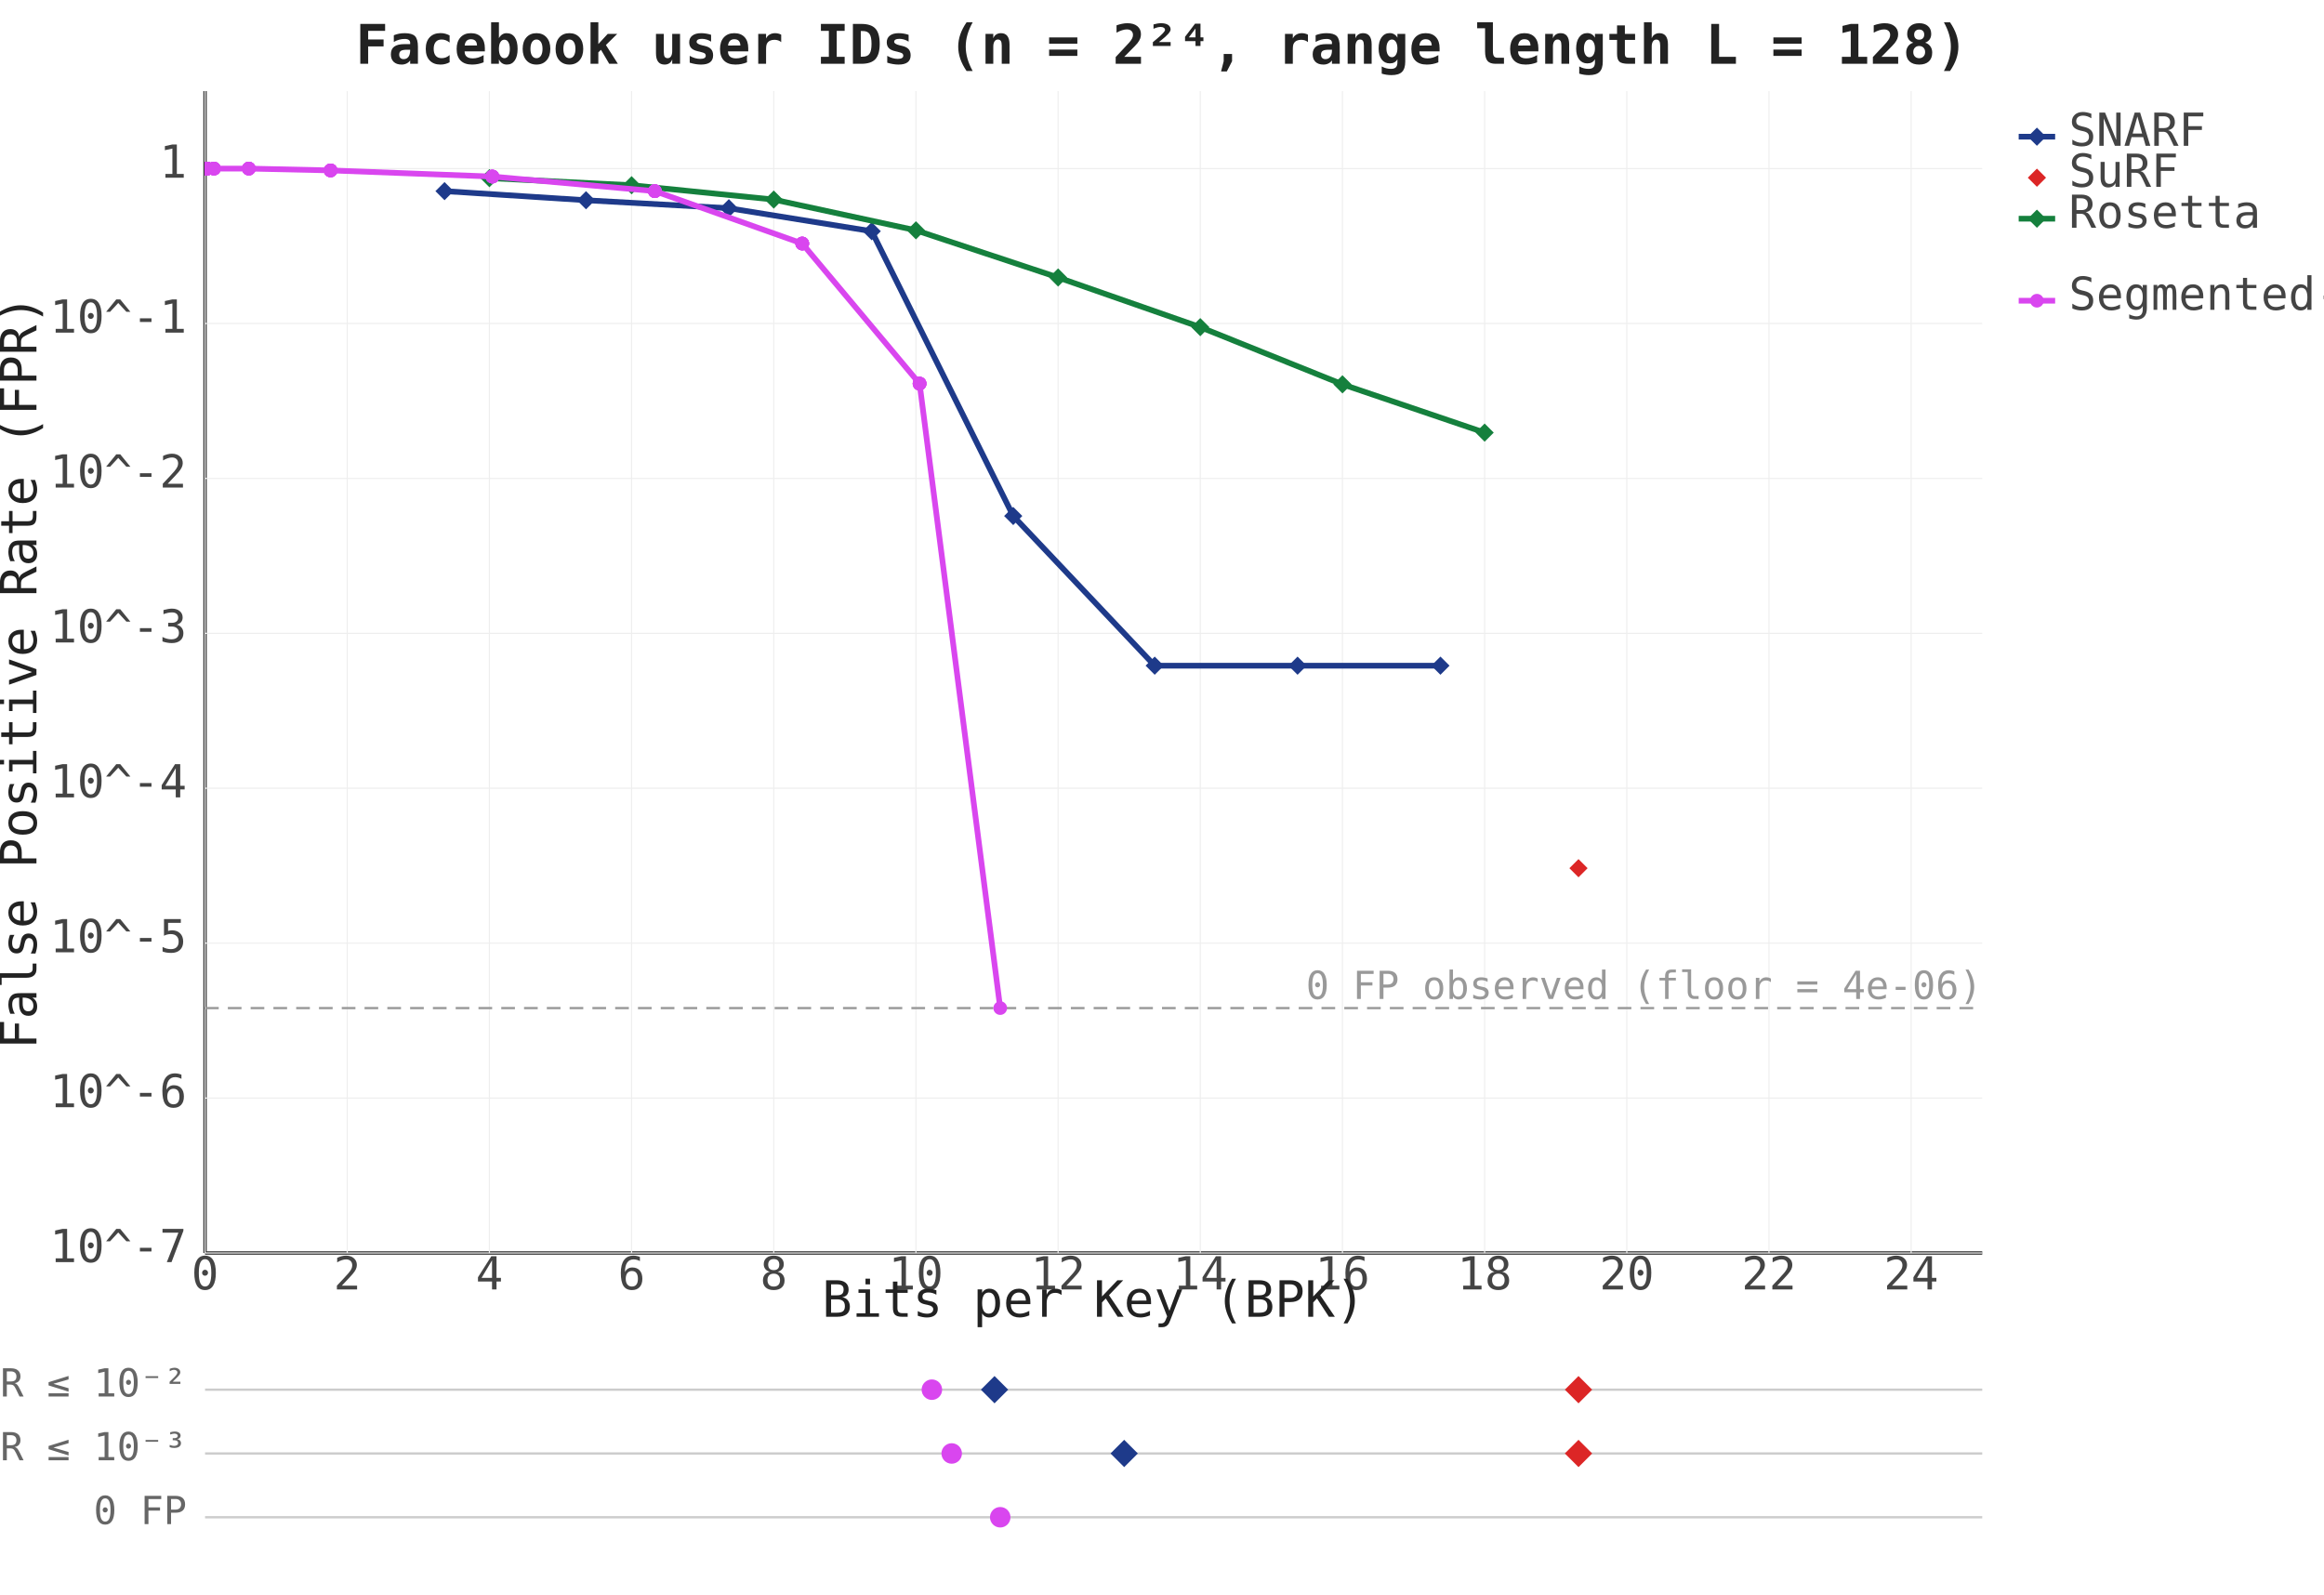
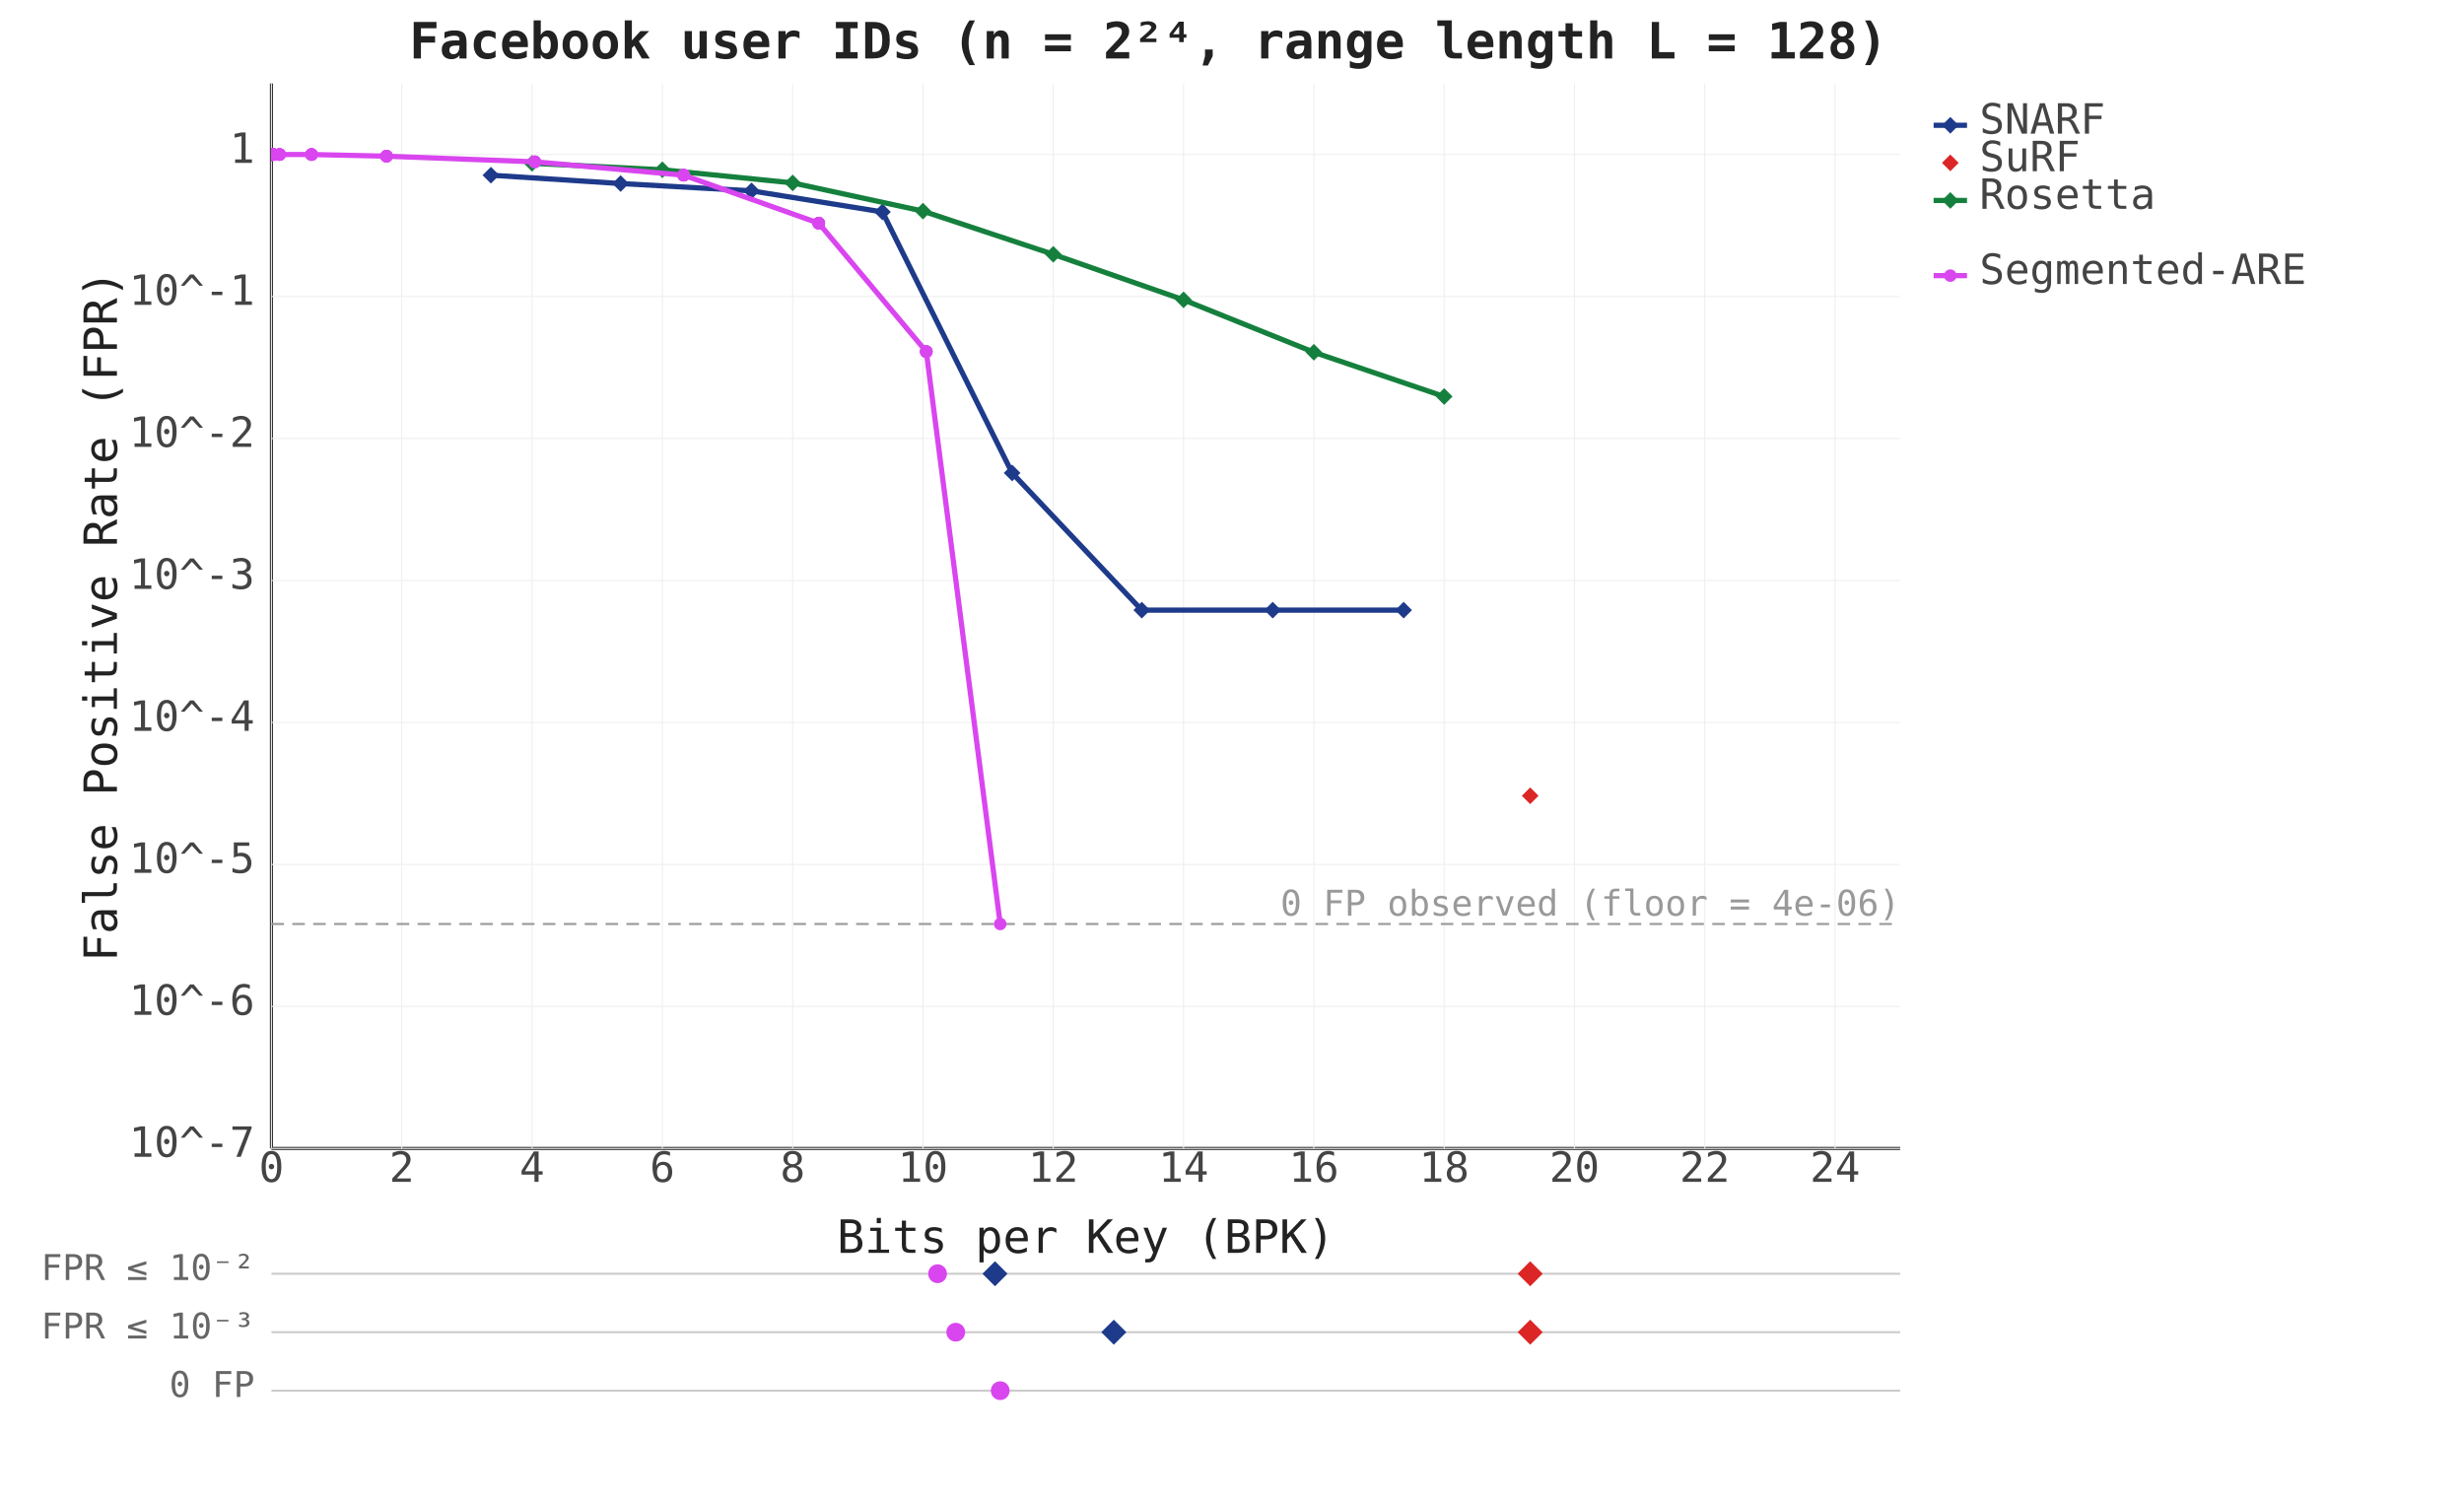
- <svg xmlns="http://www.w3.org/2000/svg" width="1020" height="700" viewBox="0 0 1020 700">
+ <svg xmlns="http://www.w3.org/2000/svg" width="1180" height="720" viewBox="-40 0 1180 720">
  <defs>
    <clipPath id="plot-region">
      <rect x="90.0" y="40.0" width="780.0" height="510.0" />
    </clipPath>
  </defs>
  <style>text{font-family:Menlo,Monaco,monospace;font-size:22px;fill:#222} .axis{stroke:#333;stroke-width:1.5} .grid{stroke:#eee;stroke-width:0.5} .label{font-size:20px;fill:#444}</style>
  <text x="510" y="28" text-anchor="middle" style="font-size:24px;font-weight:bold">Facebook user IDs (n = 2²⁴, range length L = 128)</text>
  <line class="axis" x1="90.0" y1="550.0" x2="870.0" y2="550.0" />
  <line class="axis" x1="90.0" y1="40.0" x2="90.0" y2="550.0" />
  <line class="grid" x1="90.0" y1="550.0" x2="870.0" y2="550.0" />
  <text class="label" x="82.0" y="554.0" text-anchor="end">10^-7</text>
  <line class="grid" x1="90.0" y1="482.0" x2="870.0" y2="482.0" />
  <text class="label" x="82.0" y="486.0" text-anchor="end">10^-6</text>
  <line class="grid" x1="90.0" y1="414.0" x2="870.0" y2="414.0" />
  <text class="label" x="82.0" y="418.0" text-anchor="end">10^-5</text>
  <line class="grid" x1="90.0" y1="346.0" x2="870.0" y2="346.0" />
  <text class="label" x="82.0" y="350.0" text-anchor="end">10^-4</text>
  <line class="grid" x1="90.0" y1="278.0" x2="870.0" y2="278.0" />
  <text class="label" x="82.0" y="282.0" text-anchor="end">10^-3</text>
  <line class="grid" x1="90.0" y1="210.0" x2="870.0" y2="210.0" />
  <text class="label" x="82.0" y="214.0" text-anchor="end">10^-2</text>
  <line class="grid" x1="90.0" y1="142.0" x2="870.0" y2="142.0" />
  <text class="label" x="82.0" y="146.0" text-anchor="end">10^-1</text>
  <line class="grid" x1="90.0" y1="74.0" x2="870.0" y2="74.0" />
  <text class="label" x="82.0" y="78.0" text-anchor="end">1</text>
  <line class="grid" x1="90.0" y1="40.0" x2="90.0" y2="550.0" />
  <text class="label" x="90.0" y="566.0" text-anchor="middle">0</text>
  <line class="grid" x1="152.4" y1="40.0" x2="152.4" y2="550.0" />
  <text class="label" x="152.4" y="566.0" text-anchor="middle">2</text>
  <line class="grid" x1="214.8" y1="40.0" x2="214.8" y2="550.0" />
  <text class="label" x="214.8" y="566.0" text-anchor="middle">4</text>
  <line class="grid" x1="277.2" y1="40.0" x2="277.2" y2="550.0" />
  <text class="label" x="277.2" y="566.0" text-anchor="middle">6</text>
  <line class="grid" x1="339.6" y1="40.0" x2="339.6" y2="550.0" />
  <text class="label" x="339.6" y="566.0" text-anchor="middle">8</text>
  <line class="grid" x1="402.0" y1="40.0" x2="402.0" y2="550.0" />
  <text class="label" x="402.0" y="566.0" text-anchor="middle">10</text>
  <line class="grid" x1="464.4" y1="40.0" x2="464.4" y2="550.0" />
  <text class="label" x="464.4" y="566.0" text-anchor="middle">12</text>
  <line class="grid" x1="526.8" y1="40.0" x2="526.8" y2="550.0" />
  <text class="label" x="526.8" y="566.0" text-anchor="middle">14</text>
  <line class="grid" x1="589.2" y1="40.0" x2="589.2" y2="550.0" />
  <text class="label" x="589.2" y="566.0" text-anchor="middle">16</text>
  <line class="grid" x1="651.6" y1="40.0" x2="651.6" y2="550.0" />
  <text class="label" x="651.6" y="566.0" text-anchor="middle">18</text>
  <line class="grid" x1="714.0" y1="40.0" x2="714.0" y2="550.0" />
  <text class="label" x="714.0" y="566.0" text-anchor="middle">20</text>
  <line class="grid" x1="776.4" y1="40.0" x2="776.4" y2="550.0" />
  <text class="label" x="776.4" y="566.0" text-anchor="middle">22</text>
  <line class="grid" x1="838.8" y1="40.0" x2="838.8" y2="550.0" />
  <text class="label" x="838.8" y="566.0" text-anchor="middle">24</text>
  <line x1="90.0" y1="442.5" x2="870.0" y2="442.5" stroke="#999" stroke-width="1" stroke-dasharray="6,4" />
  <text x="870.0" y="438.5" text-anchor="end" style="font-size:17px;fill:#999">0 FP observed (floor = 4e-06)</text>
  <g clip-path="url(#plot-region)">
    <polyline fill="none" stroke="#1e3a8a" stroke-width="2.5" points="195.1,83.9 257.2,87.9 319.9,91.4 382.6,101.5 444.7,226.5 506.8,292.2 569.5,292.2 632.2,292.2" />
    <polygon points="195.1,79.9 199.1,83.9 195.1,87.9 191.1,83.9" fill="#1e3a8a" />
    <polygon points="257.2,83.9 261.2,87.9 257.2,91.9 253.2,87.9" fill="#1e3a8a" />
    <polygon points="319.9,87.4 323.9,91.4 319.9,95.4 315.9,91.4" fill="#1e3a8a" />
    <polygon points="382.6,97.5 386.6,101.5 382.6,105.5 378.6,101.5" fill="#1e3a8a" />
    <polygon points="444.7,222.5 448.7,226.5 444.7,230.5 440.7,226.5" fill="#1e3a8a" />
    <polygon points="506.8,288.2 510.8,292.2 506.8,296.2 502.8,292.2" fill="#1e3a8a" />
    <polygon points="569.5,288.2 573.5,292.2 569.5,296.2 565.5,292.2" fill="#1e3a8a" />
    <polygon points="632.2,288.2 636.2,292.2 632.2,296.2 628.2,292.2" fill="#1e3a8a" />
    <polygon points="692.8,377.1 696.8,381.1 692.8,385.1 688.8,381.1" fill="#dc2626" />
    <polygon points="942.4,116.8 946.4,120.8 942.4,124.8 938.4,120.8" fill="#dc2626" />
    <polygon points="942.4,117.2 946.4,121.2 942.4,125.2 938.4,121.2" fill="#dc2626" />
    <polyline fill="none" stroke="#15803d" stroke-width="2.5" points="214.8,78.2 277.2,81.3 339.6,87.6 402.0,101.1 464.4,121.8 526.8,143.6 589.2,168.7 651.6,189.9" />
    <polygon points="214.8,74.2 218.8,78.2 214.8,82.2 210.8,78.2" fill="#15803d" />
    <polygon points="277.2,77.3 281.2,81.3 277.2,85.3 273.2,81.3" fill="#15803d" />
    <polygon points="339.6,83.6 343.6,87.6 339.6,91.6 335.6,87.6" fill="#15803d" />
    <polygon points="402.0,97.1 406.0,101.1 402.0,105.1 398.0,101.1" fill="#15803d" />
    <polygon points="464.4,117.8 468.4,121.8 464.4,125.8 460.4,121.8" fill="#15803d" />
    <polygon points="526.8,139.6 530.8,143.6 526.8,147.6 522.8,143.6" fill="#15803d" />
    <polygon points="589.2,164.7 593.2,168.7 589.2,172.7 585.2,168.7" fill="#15803d" />
    <polygon points="651.6,185.9 655.6,189.9 651.6,193.9 647.6,189.9" fill="#15803d" />
    <polyline fill="none" stroke="#d946ef" stroke-width="2.5" points="90.0,74.0 90.0,74.0 90.0,74.0 90.0,74.0 90.0,74.0 90.0,74.0 90.0,74.0 90.0,74.0 90.0,74.0 90.0,74.0 90.0,74.0 90.0,74.0 90.0,74.0 90.0,74.0 90.0,74.0 90.0,74.0 90.0,74.0 90.0,74.0 90.0,74.0 90.0,74.0 90.0,74.0 90.0,74.0 90.0,74.0 90.0,74.0 90.0,74.0 90.1,74.0 90.1,74.0 90.1,74.0 90.1,74.0 90.1,74.0 90.2,74.0 90.2,74.0 90.2,74.0 90.2,74.0 90.2,74.0 91.0,74.0 91.0,74.0 91.0,74.0 91.0,74.0 91.0,74.0 93.9,74.0 93.9,74.0 93.9,74.0 93.9,74.0 93.9,74.0 109.2,74.0 109.2,74.0 109.2,74.0 109.2,74.0 109.2,74.0 145.1,74.8 145.1,74.8 145.1,74.8 145.1,74.8 145.1,74.8 216.1,77.5 216.1,77.5 216.1,77.5 216.1,77.5 216.1,77.5 287.4,83.9 287.4,83.9 287.4,83.9 287.4,83.9 287.4,83.9 352.1,106.9 352.1,106.9 352.1,106.9 352.1,106.9 352.1,106.9 403.6,168.4 403.6,168.4 403.6,168.4 403.6,168.4 403.6,168.4 439.0,442.5" />
    <circle cx="90.0" cy="74.0" r="3" fill="#d946ef" />
    <circle cx="90.0" cy="74.0" r="3" fill="#d946ef" />
    <circle cx="90.0" cy="74.0" r="3" fill="#d946ef" />
    <circle cx="90.0" cy="74.0" r="3" fill="#d946ef" />
    <circle cx="90.0" cy="74.0" r="3" fill="#d946ef" />
    <circle cx="90.0" cy="74.0" r="3" fill="#d946ef" />
    <circle cx="90.0" cy="74.0" r="3" fill="#d946ef" />
    <circle cx="90.0" cy="74.0" r="3" fill="#d946ef" />
    <circle cx="90.0" cy="74.0" r="3" fill="#d946ef" />
    <circle cx="90.0" cy="74.0" r="3" fill="#d946ef" />
    <circle cx="90.0" cy="74.0" r="3" fill="#d946ef" />
    <circle cx="90.0" cy="74.0" r="3" fill="#d946ef" />
    <circle cx="90.0" cy="74.0" r="3" fill="#d946ef" />
    <circle cx="90.0" cy="74.0" r="3" fill="#d946ef" />
    <circle cx="90.0" cy="74.0" r="3" fill="#d946ef" />
    <circle cx="90.0" cy="74.0" r="3" fill="#d946ef" />
    <circle cx="90.0" cy="74.0" r="3" fill="#d946ef" />
    <circle cx="90.0" cy="74.0" r="3" fill="#d946ef" />
    <circle cx="90.0" cy="74.0" r="3" fill="#d946ef" />
    <circle cx="90.0" cy="74.0" r="3" fill="#d946ef" />
    <circle cx="90.0" cy="74.0" r="3" fill="#d946ef" />
    <circle cx="90.0" cy="74.0" r="3" fill="#d946ef" />
    <circle cx="90.0" cy="74.0" r="3" fill="#d946ef" />
    <circle cx="90.0" cy="74.0" r="3" fill="#d946ef" />
    <circle cx="90.0" cy="74.0" r="3" fill="#d946ef" />
    <circle cx="90.1" cy="74.0" r="3" fill="#d946ef" />
    <circle cx="90.1" cy="74.0" r="3" fill="#d946ef" />
    <circle cx="90.1" cy="74.0" r="3" fill="#d946ef" />
    <circle cx="90.1" cy="74.0" r="3" fill="#d946ef" />
    <circle cx="90.1" cy="74.0" r="3" fill="#d946ef" />
    <circle cx="90.2" cy="74.0" r="3" fill="#d946ef" />
    <circle cx="90.2" cy="74.0" r="3" fill="#d946ef" />
    <circle cx="90.2" cy="74.0" r="3" fill="#d946ef" />
    <circle cx="90.2" cy="74.0" r="3" fill="#d946ef" />
    <circle cx="90.2" cy="74.0" r="3" fill="#d946ef" />
    <circle cx="91.0" cy="74.0" r="3" fill="#d946ef" />
    <circle cx="91.0" cy="74.0" r="3" fill="#d946ef" />
    <circle cx="91.0" cy="74.0" r="3" fill="#d946ef" />
    <circle cx="91.0" cy="74.0" r="3" fill="#d946ef" />
    <circle cx="91.0" cy="74.0" r="3" fill="#d946ef" />
    <circle cx="93.9" cy="74.0" r="3" fill="#d946ef" />
    <circle cx="93.9" cy="74.0" r="3" fill="#d946ef" />
    <circle cx="93.9" cy="74.0" r="3" fill="#d946ef" />
    <circle cx="93.9" cy="74.0" r="3" fill="#d946ef" />
    <circle cx="93.9" cy="74.0" r="3" fill="#d946ef" />
    <circle cx="109.2" cy="74.0" r="3" fill="#d946ef" />
    <circle cx="109.2" cy="74.0" r="3" fill="#d946ef" />
    <circle cx="109.2" cy="74.0" r="3" fill="#d946ef" />
    <circle cx="109.2" cy="74.0" r="3" fill="#d946ef" />
    <circle cx="109.2" cy="74.0" r="3" fill="#d946ef" />
    <circle cx="145.1" cy="74.8" r="3" fill="#d946ef" />
    <circle cx="145.1" cy="74.8" r="3" fill="#d946ef" />
    <circle cx="145.1" cy="74.8" r="3" fill="#d946ef" />
    <circle cx="145.1" cy="74.8" r="3" fill="#d946ef" />
    <circle cx="145.1" cy="74.8" r="3" fill="#d946ef" />
    <circle cx="216.1" cy="77.5" r="3" fill="#d946ef" />
    <circle cx="216.1" cy="77.5" r="3" fill="#d946ef" />
    <circle cx="216.1" cy="77.5" r="3" fill="#d946ef" />
    <circle cx="216.1" cy="77.5" r="3" fill="#d946ef" />
    <circle cx="216.1" cy="77.5" r="3" fill="#d946ef" />
    <circle cx="287.4" cy="83.9" r="3" fill="#d946ef" />
    <circle cx="287.4" cy="83.9" r="3" fill="#d946ef" />
    <circle cx="287.4" cy="83.9" r="3" fill="#d946ef" />
    <circle cx="287.4" cy="83.9" r="3" fill="#d946ef" />
    <circle cx="287.4" cy="83.9" r="3" fill="#d946ef" />
    <circle cx="352.1" cy="106.9" r="3" fill="#d946ef" />
    <circle cx="352.1" cy="106.9" r="3" fill="#d946ef" />
    <circle cx="352.1" cy="106.9" r="3" fill="#d946ef" />
    <circle cx="352.1" cy="106.9" r="3" fill="#d946ef" />
    <circle cx="352.1" cy="106.9" r="3" fill="#d946ef" />
    <circle cx="403.6" cy="168.4" r="3" fill="#d946ef" />
    <circle cx="403.6" cy="168.4" r="3" fill="#d946ef" />
    <circle cx="403.6" cy="168.4" r="3" fill="#d946ef" />
    <circle cx="403.6" cy="168.4" r="3" fill="#d946ef" />
    <circle cx="403.6" cy="168.4" r="3" fill="#d946ef" />
    <circle cx="439.0" cy="442.5" r="3" fill="#d946ef" />
  </g>
  <line x1="886" y1="60" x2="902" y2="60" stroke="#1e3a8a" stroke-width="2.5" />
  <polygon points="894.0,56.0 898.0,60.0 894.0,64.0 890.0,60.0" fill="#1e3a8a" />
  <text class="label" x="908" y="64">SNARF</text>
  <polygon points="894.0,74.0 898.0,78.0 894.0,82.0 890.0,78.0" fill="#dc2626" />
  <text class="label" x="908" y="82">SuRF</text>
  <line x1="886" y1="96" x2="902" y2="96" stroke="#15803d" stroke-width="2.5" />
  <polygon points="894.0,92.0 898.0,96.0 894.0,100.0 890.0,96.0" fill="#15803d" />
  <text class="label" x="908" y="100">Rosetta</text>
  <line x1="886" y1="132" x2="902" y2="132" stroke="#d946ef" stroke-width="2.5" />
  <circle cx="894.0" cy="132.0" r="3" fill="#d946ef" />
  <text class="label" x="908" y="136">Segmented-ARE</text>
-   <text x="480" y="578" text-anchor="middle">Bits per Key (BPK)</text>
+   <text x="480" y="600" text-anchor="middle">Bits per Key (BPK)</text>
  <text transform="translate(16,295) rotate(-90)" text-anchor="middle">False Positive Rate (FPR)</text>
  <line x1="90.0" y1="610.0" x2="870.0" y2="610.0" stroke="#ccc" stroke-width="1" />
  <text x="82.0" y="613.0" text-anchor="end" style="font-size:17px;fill:#666">FPR ≤ 10⁻²</text>
  <g transform="translate(436.5,610.0) scale(1.5) translate(-436.5,-610.0)">
    <polygon points="436.5,606.0 440.5,610.0 436.5,614.0 432.5,610.0" fill="#1e3a8a" />
  </g>
  <g transform="translate(692.8,610.0) scale(1.5) translate(-692.8,-610.0)">
    <polygon points="692.8,606.0 696.8,610.0 692.8,614.0 688.8,610.0" fill="#dc2626" />
  </g>
  <g transform="translate(409.0,610.0) scale(1.5) translate(-409.0,-610.0)">
    <circle cx="409.0" cy="610.0" r="3" fill="#d946ef" />
  </g>
  <line x1="90.0" y1="638.0" x2="870.0" y2="638.0" stroke="#ccc" stroke-width="1" />
  <text x="82.0" y="641.0" text-anchor="end" style="font-size:17px;fill:#666">FPR ≤ 10⁻³</text>
  <g transform="translate(493.4,638.0) scale(1.5) translate(-493.4,-638.0)">
    <polygon points="493.4,634.0 497.4,638.0 493.4,642.0 489.4,638.0" fill="#1e3a8a" />
  </g>
  <g transform="translate(692.8,638.0) scale(1.5) translate(-692.8,-638.0)">
    <polygon points="692.8,634.0 696.8,638.0 692.8,642.0 688.8,638.0" fill="#dc2626" />
  </g>
  <g transform="translate(417.7,638.0) scale(1.5) translate(-417.7,-638.0)">
    <circle cx="417.7" cy="638.0" r="3" fill="#d946ef" />
  </g>
  <line x1="90.0" y1="666.0" x2="870.0" y2="666.0" stroke="#ccc" stroke-width="1" />
  <text x="82.0" y="669.0" text-anchor="end" style="font-size:17px;fill:#666">0 FP</text>
  <g transform="translate(439.0,666.0) scale(1.5) translate(-439.0,-666.0)">
    <circle cx="439.0" cy="666.0" r="3" fill="#d946ef" />
  </g>
</svg>
